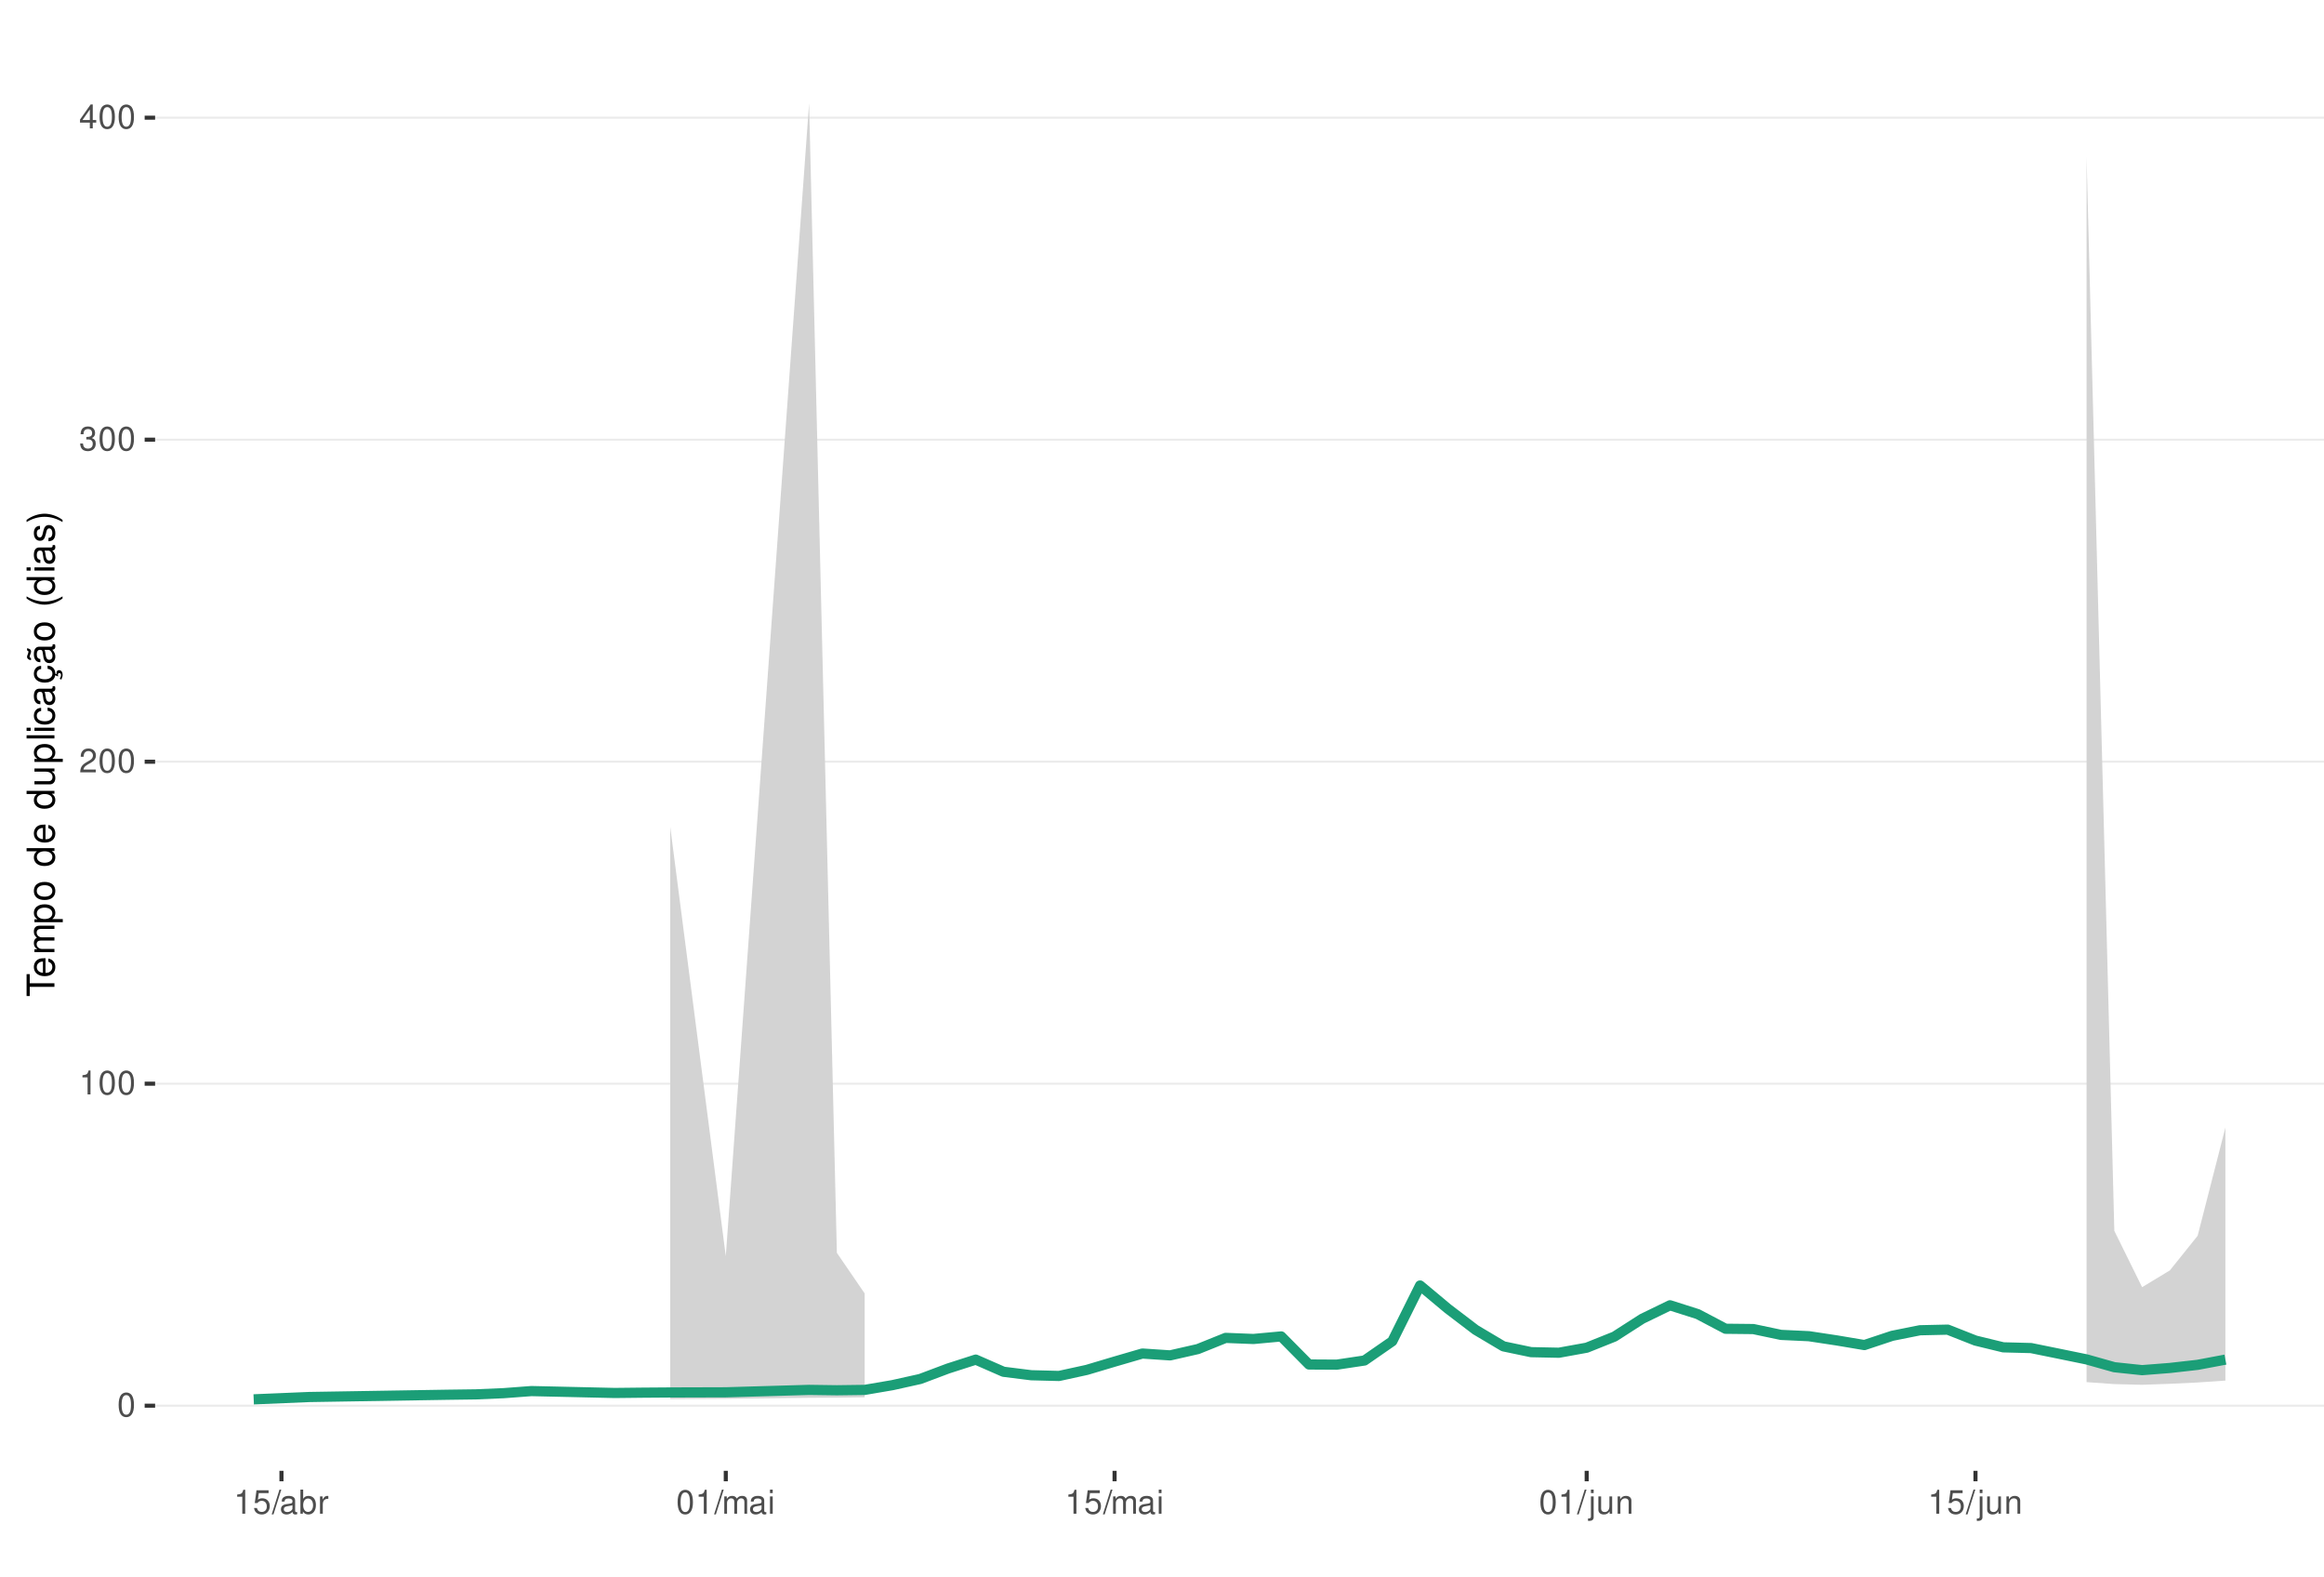
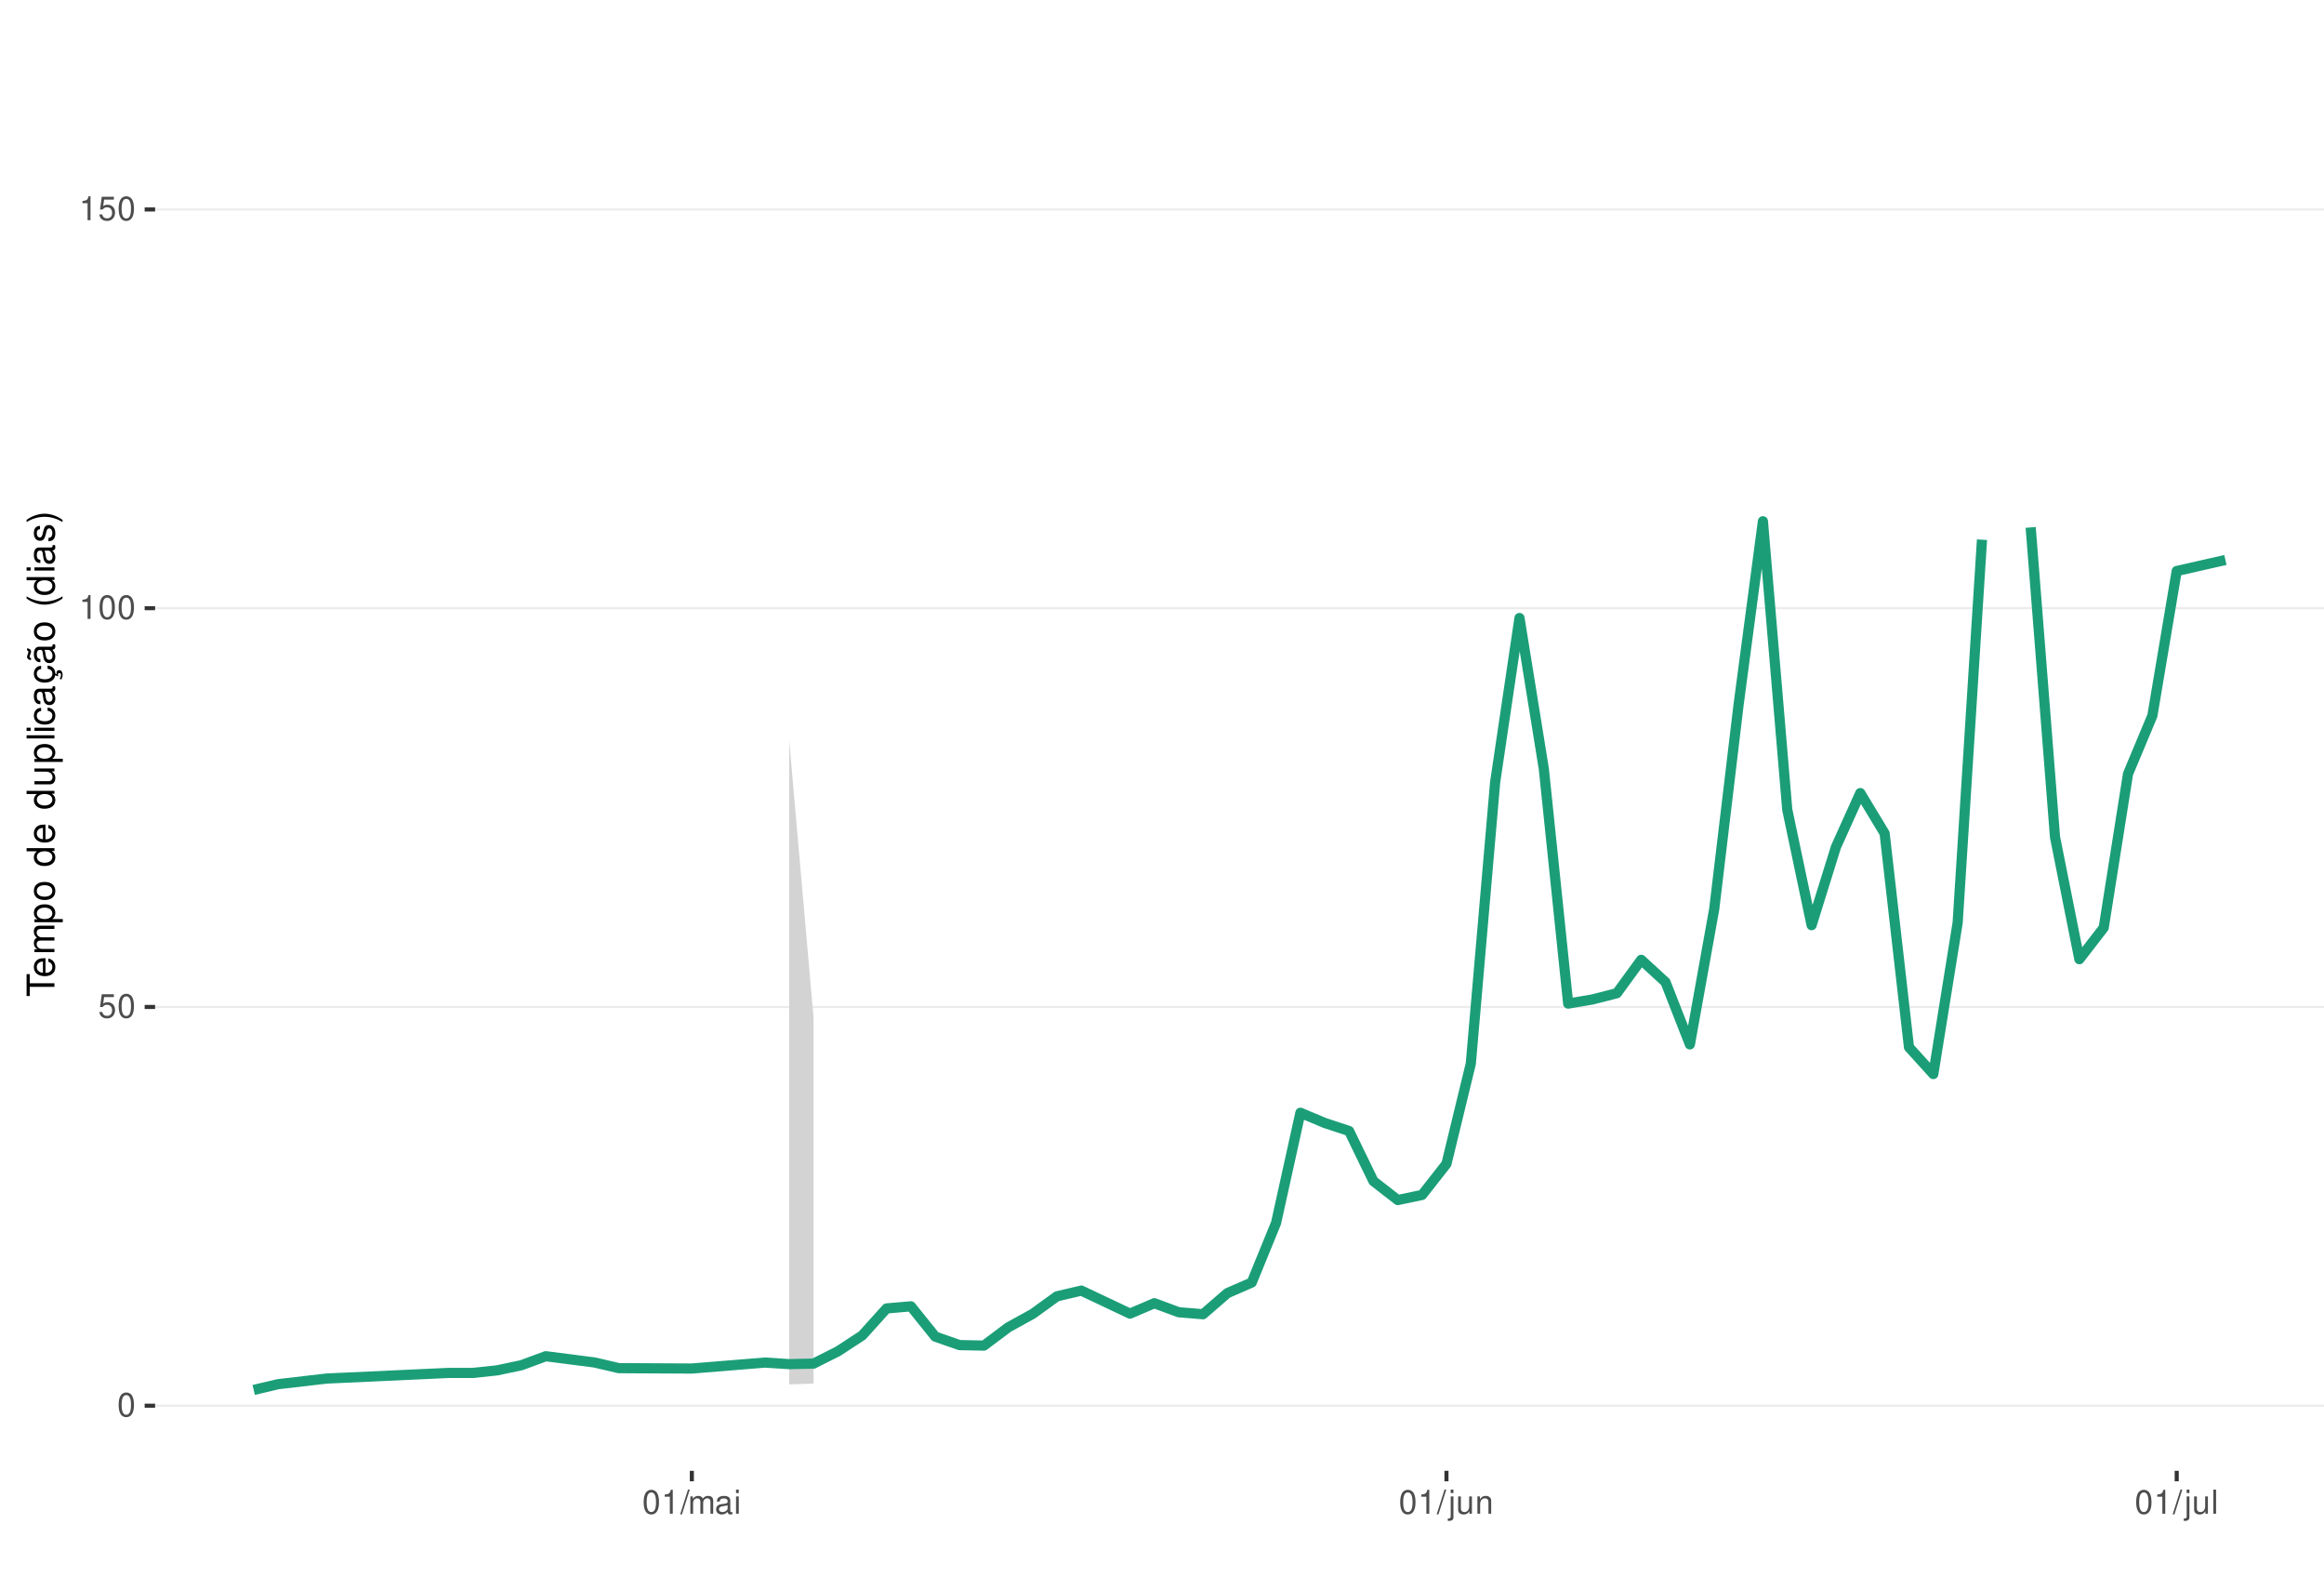
<svg xmlns="http://www.w3.org/2000/svg" xmlns:xlink="http://www.w3.org/1999/xlink" width="609pt" height="413pt" viewBox="0 0 609 413" version="1.1">
  <defs>
    <g>
      <symbol overflow="visible" id="glyph0-0">
        <path style="stroke:none;" d="" />
      </symbol>
      <symbol overflow="visible" id="glyph0-1">
        <path style="stroke:none;" d="M 2.375 -6.266 C 1.812 -6.266 1.297 -6 0.969 -5.578 C 0.578 -5.016 0.375 -4.188 0.375 -3.031 C 0.375 -0.922 1.062 0.203 2.375 0.203 C 3.672 0.203 4.391 -0.922 4.391 -2.984 C 4.391 -4.188 4.203 -5 3.797 -5.578 C 3.469 -6 2.953 -6.266 2.375 -6.266 Z M 2.375 -5.578 C 3.203 -5.578 3.609 -4.75 3.609 -3.047 C 3.609 -1.266 3.219 -0.438 2.359 -0.438 C 1.562 -0.438 1.156 -1.297 1.156 -3.016 C 1.156 -4.75 1.562 -5.578 2.375 -5.578 Z M 2.375 -5.578 " />
      </symbol>
      <symbol overflow="visible" id="glyph0-2">
+         <path style="stroke:none;" d="M 4.125 -6.141 L 0.953 -6.141 L 0.5 -2.797 L 1.188 -2.797 C 1.547 -3.219 1.844 -3.375 2.328 -3.375 C 3.156 -3.375 3.656 -2.797 3.656 -1.891 C 3.656 -1.016 3.156 -0.469 2.312 -0.469 C 1.656 -0.469 1.25 -0.812 1.062 -1.5 L 0.297 -1.5 C 0.406 -1 0.5 -0.766 0.672 -0.531 C 1.016 -0.062 1.641 0.203 2.344 0.203 C 3.578 0.203 4.438 -0.703 4.438 -2 C 4.438 -3.219 3.641 -4.047 2.453 -4.047 C 2.031 -4.047 1.672 -3.938 1.328 -3.672 L 1.562 -5.391 L 4.125 -5.391 Z M 4.125 -6.141 " />
+       </symbol>
+       <symbol overflow="visible" id="glyph0-3">
        <path style="stroke:none;" d="M 2.234 -4.453 L 2.234 0 L 3 0 L 3 -6.266 L 2.5 -6.266 C 2.234 -5.297 2.062 -5.172 0.891 -5.016 L 0.891 -4.453 Z M 2.234 -4.453 " />
      </symbol>
-       <symbol overflow="visible" id="glyph0-3">
-         <path style="stroke:none;" d="M 4.375 -0.75 L 1.156 -0.75 C 1.234 -1.266 1.5 -1.594 2.266 -2.062 L 3.125 -2.547 C 3.984 -3.016 4.422 -3.656 4.422 -4.438 C 4.422 -4.953 4.219 -5.438 3.859 -5.781 C 3.484 -6.109 3.031 -6.266 2.453 -6.266 C 1.672 -6.266 1.094 -5.984 0.766 -5.438 C 0.547 -5.109 0.453 -4.719 0.438 -4.094 L 1.188 -4.094 C 1.219 -4.516 1.266 -4.766 1.375 -4.984 C 1.578 -5.359 1.969 -5.594 2.438 -5.594 C 3.125 -5.594 3.641 -5.094 3.641 -4.422 C 3.641 -3.906 3.359 -3.484 2.812 -3.172 L 2.016 -2.703 C 0.734 -1.969 0.359 -1.375 0.297 -0.016 L 4.375 -0.016 Z M 4.375 -0.75 " />
-       </symbol>
      <symbol overflow="visible" id="glyph0-4">
-         <path style="stroke:none;" d="M 1.906 -2.875 L 2.328 -2.875 C 3.156 -2.875 3.594 -2.5 3.594 -1.734 C 3.594 -0.953 3.125 -0.469 2.344 -0.469 C 1.5 -0.469 1.094 -0.906 1.031 -1.812 L 0.281 -1.812 C 0.312 -1.312 0.391 -0.984 0.547 -0.703 C 0.859 -0.109 1.469 0.203 2.297 0.203 C 3.562 0.203 4.375 -0.562 4.375 -1.75 C 4.375 -2.547 4.078 -2.984 3.344 -3.234 C 3.906 -3.469 4.203 -3.906 4.203 -4.531 C 4.203 -5.609 3.5 -6.266 2.328 -6.266 C 1.094 -6.266 0.438 -5.562 0.406 -4.234 L 1.172 -4.234 C 1.172 -4.625 1.219 -4.844 1.312 -5.031 C 1.484 -5.391 1.859 -5.594 2.344 -5.594 C 3.016 -5.594 3.422 -5.188 3.422 -4.516 C 3.422 -4.062 3.266 -3.797 2.922 -3.656 C 2.719 -3.562 2.438 -3.531 1.906 -3.516 Z M 1.906 -2.875 " />
+         <path style="stroke:none;" d="M 1.984 -6.312 L -0.062 0.172 L 0.406 0.172 L 2.453 -6.312 Z M 1.984 -6.312 " />
      </symbol>
      <symbol overflow="visible" id="glyph0-5">
-         <path style="stroke:none;" d="M 2.828 -1.516 L 2.828 0 L 3.594 0 L 3.594 -1.516 L 4.5 -1.516 L 4.5 -2.203 L 3.594 -2.203 L 3.594 -6.266 L 3.031 -6.266 L 0.25 -2.312 L 0.25 -1.516 Z M 2.828 -2.203 L 0.906 -2.203 L 2.828 -4.953 Z M 2.828 -2.203 " />
+         <path style="stroke:none;" d="M 0.609 -4.531 L 0.609 0 L 1.328 0 L 1.328 -2.844 C 1.328 -3.5 1.812 -4.031 2.391 -4.031 C 2.938 -4.031 3.234 -3.703 3.234 -3.125 L 3.234 0 L 3.969 0 L 3.969 -2.844 C 3.969 -3.5 4.438 -4.031 5.031 -4.031 C 5.562 -4.031 5.875 -3.703 5.875 -3.125 L 5.875 0 L 6.594 0 L 6.594 -3.406 C 6.594 -4.219 6.125 -4.672 5.281 -4.672 C 4.672 -4.672 4.312 -4.484 3.891 -3.969 C 3.625 -4.453 3.25 -4.672 2.672 -4.672 C 2.062 -4.672 1.656 -4.438 1.266 -3.891 L 1.266 -4.531 Z M 0.609 -4.531 " />
      </symbol>
      <symbol overflow="visible" id="glyph0-6">
-         <path style="stroke:none;" d="M 4.125 -6.141 L 0.953 -6.141 L 0.5 -2.797 L 1.188 -2.797 C 1.547 -3.219 1.844 -3.375 2.328 -3.375 C 3.156 -3.375 3.656 -2.797 3.656 -1.891 C 3.656 -1.016 3.156 -0.469 2.312 -0.469 C 1.656 -0.469 1.25 -0.812 1.062 -1.5 L 0.297 -1.5 C 0.406 -1 0.5 -0.766 0.672 -0.531 C 1.016 -0.062 1.641 0.203 2.344 0.203 C 3.578 0.203 4.438 -0.703 4.438 -2 C 4.438 -3.219 3.641 -4.047 2.453 -4.047 C 2.031 -4.047 1.672 -3.938 1.328 -3.672 L 1.562 -5.391 L 4.125 -5.391 Z M 4.125 -6.141 " />
+         <path style="stroke:none;" d="M 4.625 -0.422 C 4.547 -0.406 4.516 -0.406 4.469 -0.406 C 4.219 -0.406 4.078 -0.531 4.078 -0.766 L 4.078 -3.422 C 4.078 -4.234 3.5 -4.672 2.375 -4.672 C 1.719 -4.672 1.188 -4.469 0.875 -4.141 C 0.672 -3.906 0.578 -3.641 0.562 -3.188 L 1.297 -3.188 C 1.344 -3.75 1.672 -4 2.359 -4 C 3.016 -4 3.375 -3.75 3.375 -3.328 L 3.375 -3.141 C 3.359 -2.828 3.203 -2.703 2.609 -2.625 C 1.594 -2.5 1.438 -2.469 1.156 -2.359 C 0.625 -2.125 0.359 -1.734 0.359 -1.141 C 0.359 -0.312 0.938 0.203 1.859 0.203 C 2.422 0.203 2.875 0 3.391 -0.469 C 3.438 0 3.672 0.203 4.141 0.203 C 4.297 0.203 4.391 0.188 4.625 0.125 Z M 3.375 -1.422 C 3.375 -1.188 3.297 -1.031 3.078 -0.844 C 2.781 -0.578 2.438 -0.438 2.016 -0.438 C 1.453 -0.438 1.109 -0.703 1.109 -1.156 C 1.109 -1.641 1.422 -1.875 2.203 -1.984 C 2.984 -2.094 3.125 -2.125 3.375 -2.234 Z M 3.375 -1.422 " />
      </symbol>
      <symbol overflow="visible" id="glyph0-7">
-         <path style="stroke:none;" d="M 1.984 -6.312 L -0.062 0.172 L 0.406 0.172 L 2.453 -6.312 Z M 1.984 -6.312 " />
+         <path style="stroke:none;" d="M 1.297 -4.531 L 0.578 -4.531 L 0.578 0 L 1.297 0 Z M 1.297 -6.312 L 0.578 -6.312 L 0.578 -5.406 L 1.297 -5.406 Z M 1.297 -6.312 " />
      </symbol>
      <symbol overflow="visible" id="glyph0-8">
-         <path style="stroke:none;" d="M 4.625 -0.422 C 4.547 -0.406 4.516 -0.406 4.469 -0.406 C 4.219 -0.406 4.078 -0.531 4.078 -0.766 L 4.078 -3.422 C 4.078 -4.234 3.5 -4.672 2.375 -4.672 C 1.719 -4.672 1.188 -4.469 0.875 -4.141 C 0.672 -3.906 0.578 -3.641 0.562 -3.188 L 1.297 -3.188 C 1.344 -3.75 1.672 -4 2.359 -4 C 3.016 -4 3.375 -3.75 3.375 -3.328 L 3.375 -3.141 C 3.359 -2.828 3.203 -2.703 2.609 -2.625 C 1.594 -2.5 1.438 -2.469 1.156 -2.359 C 0.625 -2.125 0.359 -1.734 0.359 -1.141 C 0.359 -0.312 0.938 0.203 1.859 0.203 C 2.422 0.203 2.875 0 3.391 -0.469 C 3.438 0 3.672 0.203 4.141 0.203 C 4.297 0.203 4.391 0.188 4.625 0.125 Z M 3.375 -1.422 C 3.375 -1.188 3.297 -1.031 3.078 -0.844 C 2.781 -0.578 2.438 -0.438 2.016 -0.438 C 1.453 -0.438 1.109 -0.703 1.109 -1.156 C 1.109 -1.641 1.422 -1.875 2.203 -1.984 C 2.984 -2.094 3.125 -2.125 3.375 -2.234 Z M 3.375 -1.422 " />
+         <path style="stroke:none;" d="M 0.609 -4.531 L 0.609 0.656 C 0.609 1.109 0.469 1.25 0.016 1.25 C -0.031 1.25 -0.062 1.25 -0.156 1.25 L -0.156 1.859 C -0.062 1.875 -0.031 1.891 0.094 1.891 C 0.906 1.891 1.328 1.562 1.328 0.938 L 1.328 -4.531 Z M 1.328 -6.312 L 0.609 -6.312 L 0.609 -5.406 L 1.328 -5.406 Z M 1.328 -6.312 " />
      </symbol>
      <symbol overflow="visible" id="glyph0-9">
-         <path style="stroke:none;" d="M 0.469 -6.312 L 0.469 0 L 1.109 0 L 1.109 -0.578 C 1.469 -0.047 1.922 0.203 2.547 0.203 C 3.75 0.203 4.531 -0.781 4.531 -2.281 C 4.531 -3.75 3.797 -4.672 2.594 -4.672 C 1.969 -4.672 1.531 -4.438 1.188 -3.922 L 1.188 -6.312 Z M 2.453 -3.984 C 3.25 -3.984 3.781 -3.297 3.781 -2.203 C 3.781 -1.172 3.234 -0.469 2.453 -0.469 C 1.672 -0.469 1.188 -1.172 1.188 -2.234 C 1.188 -3.297 1.672 -3.984 2.453 -3.984 Z M 2.453 -3.984 " />
+         <path style="stroke:none;" d="M 4.172 0 L 4.172 -4.531 L 3.453 -4.531 L 3.453 -1.969 C 3.453 -1.031 2.969 -0.438 2.219 -0.438 C 1.641 -0.438 1.281 -0.781 1.281 -1.328 L 1.281 -4.531 L 0.562 -4.531 L 0.562 -1.031 C 0.562 -0.281 1.125 0.203 2.016 0.203 C 2.672 0.203 3.094 -0.031 3.516 -0.625 L 3.516 0 Z M 4.172 0 " />
      </symbol>
      <symbol overflow="visible" id="glyph0-10">
-         <path style="stroke:none;" d="M 0.594 -4.531 L 0.594 0 L 1.328 0 L 1.328 -2.359 C 1.328 -3.438 1.781 -3.938 2.781 -3.906 L 2.781 -4.641 C 2.656 -4.656 2.594 -4.672 2.5 -4.672 C 2.031 -4.672 1.672 -4.391 1.266 -3.719 L 1.266 -4.531 Z M 0.594 -4.531 " />
+         <path style="stroke:none;" d="M 0.609 -4.531 L 0.609 0 L 1.328 0 L 1.328 -2.5 C 1.328 -3.422 1.812 -4.031 2.562 -4.031 C 3.141 -4.031 3.5 -3.688 3.5 -3.141 L 3.5 0 L 4.219 0 L 4.219 -3.422 C 4.219 -4.188 3.656 -4.672 2.781 -4.672 C 2.109 -4.672 1.672 -4.406 1.266 -3.781 L 1.266 -4.531 Z M 0.609 -4.531 " />
      </symbol>
      <symbol overflow="visible" id="glyph0-11">
-         <path style="stroke:none;" d="M 0.609 -4.531 L 0.609 0 L 1.328 0 L 1.328 -2.844 C 1.328 -3.5 1.812 -4.031 2.391 -4.031 C 2.938 -4.031 3.234 -3.703 3.234 -3.125 L 3.234 0 L 3.969 0 L 3.969 -2.844 C 3.969 -3.5 4.438 -4.031 5.031 -4.031 C 5.562 -4.031 5.875 -3.703 5.875 -3.125 L 5.875 0 L 6.594 0 L 6.594 -3.406 C 6.594 -4.219 6.125 -4.672 5.281 -4.672 C 4.672 -4.672 4.312 -4.484 3.891 -3.969 C 3.625 -4.453 3.25 -4.672 2.672 -4.672 C 2.062 -4.672 1.656 -4.438 1.266 -3.891 L 1.266 -4.531 Z M 0.609 -4.531 " />
-       </symbol>
-       <symbol overflow="visible" id="glyph0-12">
-         <path style="stroke:none;" d="M 1.297 -4.531 L 0.578 -4.531 L 0.578 0 L 1.297 0 Z M 1.297 -6.312 L 0.578 -6.312 L 0.578 -5.406 L 1.297 -5.406 Z M 1.297 -6.312 " />
-       </symbol>
-       <symbol overflow="visible" id="glyph0-13">
-         <path style="stroke:none;" d="M 0.609 -4.531 L 0.609 0.656 C 0.609 1.109 0.469 1.25 0.016 1.25 C -0.031 1.25 -0.062 1.25 -0.156 1.25 L -0.156 1.859 C -0.062 1.875 -0.031 1.891 0.094 1.891 C 0.906 1.891 1.328 1.562 1.328 0.938 L 1.328 -4.531 Z M 1.328 -6.312 L 0.609 -6.312 L 0.609 -5.406 L 1.328 -5.406 Z M 1.328 -6.312 " />
-       </symbol>
-       <symbol overflow="visible" id="glyph0-14">
-         <path style="stroke:none;" d="M 4.172 0 L 4.172 -4.531 L 3.453 -4.531 L 3.453 -1.969 C 3.453 -1.031 2.969 -0.438 2.219 -0.438 C 1.641 -0.438 1.281 -0.781 1.281 -1.328 L 1.281 -4.531 L 0.562 -4.531 L 0.562 -1.031 C 0.562 -0.281 1.125 0.203 2.016 0.203 C 2.672 0.203 3.094 -0.031 3.516 -0.625 L 3.516 0 Z M 4.172 0 " />
-       </symbol>
-       <symbol overflow="visible" id="glyph0-15">
-         <path style="stroke:none;" d="M 0.609 -4.531 L 0.609 0 L 1.328 0 L 1.328 -2.5 C 1.328 -3.422 1.812 -4.031 2.562 -4.031 C 3.141 -4.031 3.5 -3.688 3.5 -3.141 L 3.5 0 L 4.219 0 L 4.219 -3.422 C 4.219 -4.188 3.656 -4.672 2.781 -4.672 C 2.109 -4.672 1.672 -4.406 1.266 -3.781 L 1.266 -4.531 Z M 0.609 -4.531 " />
+         <path style="stroke:none;" d="M 1.312 -6.312 L 0.594 -6.312 L 0.594 0 L 1.312 0 Z M 1.312 -6.312 " />
      </symbol>
      <symbol overflow="visible" id="glyph1-0">
        <path style="stroke:none;" d="" />
      </symbol>
      <symbol overflow="visible" id="glyph1-1">
        <path style="stroke:none;" d="M -6.469 -3.547 L -6.469 -5.938 L -7.297 -5.938 L -7.297 -0.203 L -6.469 -0.203 L -6.469 -2.609 L 0 -2.609 L 0 -3.547 Z M -6.469 -3.547 " />
      </symbol>
      <symbol overflow="visible" id="glyph1-2">
        <path style="stroke:none;" d="M -2.344 -5.125 C -3.141 -5.125 -3.625 -5.062 -4.016 -4.922 C -4.875 -4.578 -5.391 -3.781 -5.391 -2.797 C -5.391 -1.344 -4.281 -0.406 -2.547 -0.406 C -0.812 -0.406 0.234 -1.297 0.234 -2.781 C 0.234 -3.984 -0.453 -4.812 -1.594 -5.016 L -1.594 -4.188 C -0.906 -3.953 -0.547 -3.484 -0.547 -2.812 C -0.547 -2.281 -0.781 -1.828 -1.219 -1.547 C -1.516 -1.344 -1.812 -1.281 -2.344 -1.266 Z M -3.016 -1.297 C -3.984 -1.359 -4.625 -1.953 -4.625 -2.797 C -4.625 -3.641 -3.953 -4.234 -3.016 -4.234 Z M -3.016 -1.297 " />
      </symbol>
      <symbol overflow="visible" id="glyph1-3">
        <path style="stroke:none;" d="M -5.234 -0.703 L 0 -0.703 L 0 -1.547 L -3.297 -1.547 C -4.047 -1.547 -4.656 -2.094 -4.656 -2.766 C -4.656 -3.391 -4.281 -3.734 -3.609 -3.734 L 0 -3.734 L 0 -4.578 L -3.297 -4.578 C -4.047 -4.578 -4.656 -5.125 -4.656 -5.812 C -4.656 -6.422 -4.266 -6.781 -3.609 -6.781 L 0 -6.781 L 0 -7.625 L -3.938 -7.625 C -4.875 -7.625 -5.391 -7.078 -5.391 -6.094 C -5.391 -5.406 -5.188 -4.984 -4.594 -4.484 C -5.156 -4.188 -5.391 -3.766 -5.391 -3.078 C -5.391 -2.375 -5.125 -1.906 -4.5 -1.469 L -5.234 -1.469 Z M -5.234 -0.703 " />
      </symbol>
      <symbol overflow="visible" id="glyph1-4">
        <path style="stroke:none;" d="M 2.188 -0.547 L 2.188 -1.375 L -0.547 -1.375 C -0.016 -1.812 0.234 -2.312 0.234 -2.984 C 0.234 -4.344 -0.859 -5.234 -2.531 -5.234 C -4.297 -5.234 -5.391 -4.375 -5.391 -2.984 C -5.391 -2.266 -5.062 -1.703 -4.453 -1.312 L -5.234 -1.312 L -5.234 -0.547 Z M -4.609 -2.844 C -4.609 -3.766 -3.797 -4.359 -2.547 -4.359 C -1.359 -4.359 -0.547 -3.75 -0.547 -2.844 C -0.547 -1.953 -1.344 -1.375 -2.578 -1.375 C -3.812 -1.375 -4.609 -1.953 -4.609 -2.844 Z M -4.609 -2.844 " />
      </symbol>
      <symbol overflow="visible" id="glyph1-5">
        <path style="stroke:none;" d="M -5.391 -2.719 C -5.391 -1.234 -4.344 -0.359 -2.578 -0.359 C -0.812 -0.359 0.234 -1.234 0.234 -2.734 C 0.234 -4.203 -0.812 -5.094 -2.547 -5.094 C -4.359 -5.094 -5.391 -4.234 -5.391 -2.719 Z M -4.625 -2.734 C -4.625 -3.672 -3.844 -4.234 -2.547 -4.234 C -1.312 -4.234 -0.547 -3.656 -0.547 -2.734 C -0.547 -1.797 -1.312 -1.234 -2.578 -1.234 C -3.844 -1.234 -4.625 -1.797 -4.625 -2.734 Z M -4.625 -2.734 " />
      </symbol>
      <symbol overflow="visible" id="glyph1-6">
        <path style="stroke:none;" d="" />
      </symbol>
      <symbol overflow="visible" id="glyph1-7">
        <path style="stroke:none;" d="M -7.297 -4.953 L -7.297 -4.125 L -4.578 -4.125 C -5.109 -3.766 -5.391 -3.203 -5.391 -2.516 C -5.391 -1.156 -4.297 -0.266 -2.625 -0.266 C -0.859 -0.266 0.234 -1.125 0.234 -2.547 C 0.234 -3.266 -0.047 -3.766 -0.688 -4.203 L 0 -4.203 L 0 -4.953 Z M -4.609 -2.656 C -4.609 -3.547 -3.812 -4.125 -2.562 -4.125 C -1.344 -4.125 -0.547 -3.547 -0.547 -2.656 C -0.547 -1.734 -1.359 -1.125 -2.578 -1.125 C -3.797 -1.125 -4.609 -1.734 -4.609 -2.656 Z M -4.609 -2.656 " />
      </symbol>
      <symbol overflow="visible" id="glyph1-8">
        <path style="stroke:none;" d="M 0 -4.812 L -5.234 -4.812 L -5.234 -3.984 L -2.266 -3.984 C -1.203 -3.984 -0.5 -3.438 -0.5 -2.562 C -0.5 -1.906 -0.906 -1.484 -1.531 -1.484 L -5.234 -1.484 L -5.234 -0.656 L -1.203 -0.656 C -0.328 -0.656 0.234 -1.297 0.234 -2.312 C 0.234 -3.094 -0.047 -3.578 -0.734 -4.062 L 0 -4.062 Z M 0 -4.812 " />
      </symbol>
      <symbol overflow="visible" id="glyph1-9">
        <path style="stroke:none;" d="M -7.297 -1.516 L -7.297 -0.688 L 0 -0.688 L 0 -1.516 Z M -7.297 -1.516 " />
      </symbol>
      <symbol overflow="visible" id="glyph1-10">
        <path style="stroke:none;" d="M -5.234 -1.5 L -5.234 -0.672 L 0 -0.672 L 0 -1.5 Z M -7.297 -1.5 L -7.297 -0.656 L -6.234 -0.656 L -6.234 -1.5 Z M -7.297 -1.5 " />
      </symbol>
      <symbol overflow="visible" id="glyph1-11">
        <path style="stroke:none;" d="M -3.484 -4.703 C -3.984 -4.672 -4.312 -4.562 -4.609 -4.359 C -5.094 -4 -5.391 -3.375 -5.391 -2.641 C -5.391 -1.219 -4.266 -0.312 -2.531 -0.312 C -0.844 -0.312 0.234 -1.203 0.234 -2.625 C 0.234 -3.875 -0.516 -4.672 -1.797 -4.766 L -1.797 -3.938 C -0.953 -3.797 -0.547 -3.359 -0.547 -2.656 C -0.547 -1.734 -1.297 -1.188 -2.531 -1.188 C -3.844 -1.188 -4.625 -1.719 -4.625 -2.625 C -4.625 -3.328 -4.203 -3.766 -3.484 -3.875 Z M -3.484 -4.703 " />
      </symbol>
      <symbol overflow="visible" id="glyph1-12">
        <path style="stroke:none;" d="M -0.484 -5.344 C -0.469 -5.266 -0.469 -5.219 -0.469 -5.172 C -0.469 -4.875 -0.625 -4.719 -0.875 -4.719 L -3.953 -4.719 C -4.891 -4.719 -5.391 -4.047 -5.391 -2.75 C -5.391 -1.984 -5.172 -1.375 -4.781 -1.016 C -4.516 -0.766 -4.203 -0.672 -3.688 -0.656 L -3.688 -1.484 C -4.328 -1.562 -4.625 -1.938 -4.625 -2.719 C -4.625 -3.484 -4.344 -3.891 -3.844 -3.891 L -3.625 -3.891 C -3.266 -3.875 -3.125 -3.703 -3.047 -3.016 C -2.891 -1.844 -2.844 -1.656 -2.719 -1.344 C -2.453 -0.734 -2 -0.422 -1.312 -0.422 C -0.375 -0.422 0.234 -1.078 0.234 -2.141 C 0.234 -2.797 0 -3.328 -0.547 -3.922 C 0 -3.984 0.234 -4.234 0.234 -4.781 C 0.234 -4.953 0.203 -5.062 0.141 -5.344 Z M -1.656 -3.891 C -1.375 -3.891 -1.203 -3.812 -0.969 -3.562 C -0.656 -3.219 -0.5 -2.812 -0.5 -2.312 C -0.5 -1.672 -0.812 -1.297 -1.344 -1.297 C -1.891 -1.297 -2.172 -1.656 -2.297 -2.547 C -2.422 -3.438 -2.453 -3.609 -2.594 -3.891 Z M -1.656 -3.891 " />
      </symbol>
      <symbol overflow="visible" id="glyph1-13">
        <path style="stroke:none;" d="M 0.234 -2.641 C 0.234 -3.875 -0.547 -4.703 -1.797 -4.766 L -1.797 -3.938 C -0.953 -3.797 -0.531 -3.359 -0.531 -2.656 C -0.531 -1.734 -1.281 -1.188 -2.516 -1.188 C -3.844 -1.188 -4.625 -1.719 -4.625 -2.625 C -4.625 -3.328 -4.203 -3.766 -3.484 -3.875 L -3.484 -4.703 C -3.984 -4.672 -4.312 -4.562 -4.609 -4.359 C -5.094 -4 -5.391 -3.375 -5.391 -2.641 C -5.391 -1.219 -4.266 -0.312 -2.531 -0.312 C -1.469 -0.312 -0.625 -0.672 -0.156 -1.312 C 0.047 -1.594 0.125 -1.812 0.203 -2.25 L 0.922 -1.938 L 0.984 -2.062 C 0.938 -2.188 0.906 -2.25 0.906 -2.375 C 0.906 -2.656 1.047 -2.828 1.281 -2.828 C 1.547 -2.828 1.734 -2.594 1.734 -2.297 C 1.734 -2.031 1.672 -1.844 1.438 -1.406 L 1.406 -1.312 L 1.812 -1.094 C 2.078 -1.75 2.141 -1.953 2.141 -2.344 C 2.141 -3.109 1.781 -3.578 1.203 -3.578 C 0.781 -3.578 0.547 -3.297 0.547 -2.797 C 0.547 -2.703 0.547 -2.641 0.562 -2.516 Z M 0.234 -2.641 " />
      </symbol>
      <symbol overflow="visible" id="glyph1-14">
        <path style="stroke:none;" d="M -0.484 -5.344 C -0.469 -5.266 -0.469 -5.219 -0.469 -5.172 C -0.469 -4.875 -0.625 -4.719 -0.875 -4.719 L -3.953 -4.719 C -4.891 -4.719 -5.391 -4.047 -5.391 -2.75 C -5.391 -1.984 -5.172 -1.375 -4.781 -1.016 C -4.516 -0.766 -4.203 -0.672 -3.688 -0.656 L -3.688 -1.484 C -4.328 -1.562 -4.625 -1.938 -4.625 -2.719 C -4.625 -3.484 -4.344 -3.891 -3.844 -3.891 L -3.625 -3.891 C -3.266 -3.875 -3.125 -3.703 -3.047 -3.016 C -2.891 -1.844 -2.844 -1.656 -2.719 -1.344 C -2.453 -0.734 -2 -0.422 -1.312 -0.422 C -0.375 -0.422 0.234 -1.078 0.234 -2.141 C 0.234 -2.797 0 -3.328 -0.547 -3.922 C 0 -3.984 0.234 -4.234 0.234 -4.781 C 0.234 -4.953 0.203 -5.062 0.141 -5.344 Z M -1.656 -3.891 C -1.375 -3.891 -1.203 -3.812 -0.969 -3.562 C -0.656 -3.219 -0.5 -2.812 -0.5 -2.312 C -0.5 -1.672 -0.812 -1.297 -1.344 -1.297 C -1.891 -1.297 -2.172 -1.656 -2.297 -2.547 C -2.422 -3.438 -2.453 -3.609 -2.594 -3.891 Z M -7.172 -3.75 C -6.922 -3.672 -6.812 -3.547 -6.812 -3.375 C -6.812 -3.25 -6.875 -2.984 -6.984 -2.734 C -7.156 -2.312 -7.172 -2.25 -7.172 -2.047 C -7.172 -1.594 -6.797 -1.297 -6.141 -1.188 L -6.141 -1.766 C -6.375 -1.812 -6.5 -1.938 -6.5 -2.094 C -6.5 -2.203 -6.469 -2.344 -6.375 -2.578 C -6.156 -3.156 -6.125 -3.234 -6.125 -3.438 C -6.125 -3.922 -6.484 -4.219 -7.172 -4.312 Z M -7.172 -3.75 " />
      </symbol>
      <symbol overflow="visible" id="glyph1-15">
        <path style="stroke:none;" d="M -7.297 -2.359 C -5.984 -1.359 -4.156 -0.734 -2.594 -0.734 C -1.016 -0.734 0.812 -1.359 2.125 -2.359 L 2.125 -2.906 C 0.688 -2.031 -0.984 -1.547 -2.594 -1.547 C -4.188 -1.547 -5.875 -2.031 -7.297 -2.906 Z M -7.297 -2.359 " />
      </symbol>
      <symbol overflow="visible" id="glyph1-16">
        <path style="stroke:none;" d="M -3.781 -4.375 C -4.812 -4.375 -5.391 -3.688 -5.391 -2.484 C -5.391 -1.266 -4.766 -0.469 -3.797 -0.469 C -2.969 -0.469 -2.578 -0.891 -2.281 -2.125 L -2.094 -2.906 C -1.953 -3.484 -1.734 -3.719 -1.375 -3.719 C -0.875 -3.719 -0.547 -3.234 -0.547 -2.5 C -0.547 -2.047 -0.672 -1.672 -0.891 -1.453 C -1.047 -1.328 -1.188 -1.266 -1.562 -1.219 L -1.562 -0.344 C -0.344 -0.375 0.234 -1.062 0.234 -2.438 C 0.234 -3.75 -0.422 -4.594 -1.438 -4.594 C -2.203 -4.594 -2.641 -4.156 -2.891 -3.109 L -3.078 -2.312 C -3.234 -1.625 -3.453 -1.344 -3.828 -1.344 C -4.312 -1.344 -4.625 -1.766 -4.625 -2.453 C -4.625 -3.125 -4.328 -3.484 -3.781 -3.5 Z M -3.781 -4.375 " />
      </symbol>
      <symbol overflow="visible" id="glyph1-17">
        <path style="stroke:none;" d="M 2.125 -0.938 C 0.812 -1.938 -1.016 -2.562 -2.578 -2.562 C -4.156 -2.562 -5.984 -1.938 -7.297 -0.938 L -7.297 -0.375 C -5.859 -1.266 -4.188 -1.75 -2.578 -1.75 C -0.984 -1.75 0.703 -1.266 2.125 -0.375 Z M 2.125 -0.938 " />
      </symbol>
    </g>
    <clipPath id="clip1">
      <path d="M 40.645 9.961 L 609 9.961 L 609 385.328 L 40.645 385.328 Z M 40.645 9.961 " />
    </clipPath>
    <clipPath id="clip2">
      <path d="M 40.645 368 L 609 368 L 609 369 L 40.645 369 Z M 40.645 368 " />
    </clipPath>
    <clipPath id="clip3">
-       <path d="M 40.645 283 L 609 283 L 609 285 L 40.645 285 Z M 40.645 283 " />
+       <path d="M 40.645 263 L 609 263 L 609 265 L 40.645 265 Z M 40.645 263 " />
    </clipPath>
    <clipPath id="clip4">
-       <path d="M 40.645 199 L 609 199 L 609 200 L 40.645 200 Z M 40.645 199 " />
+       <path d="M 40.645 159 L 609 159 L 609 160 L 40.645 160 Z M 40.645 159 " />
    </clipPath>
    <clipPath id="clip5">
-       <path d="M 40.645 114 L 609 114 L 609 116 L 40.645 116 Z M 40.645 114 " />
-     </clipPath>
-     <clipPath id="clip6">
-       <path d="M 40.645 30 L 609 30 L 609 32 L 40.645 32 Z M 40.645 30 " />
+       <path d="M 40.645 54 L 609 54 L 609 56 L 40.645 56 Z M 40.645 54 " />
    </clipPath>
  </defs>
  <g id="surface344">
    <rect x="0" y="0" width="609" height="413" style="fill:rgb(100%,100%,100%);fill-opacity:1;stroke:none;" />
    <rect x="0" y="0" width="609" height="413" style="fill:rgb(100%,100%,100%);fill-opacity:1;stroke:none;" />
    <path style="fill:none;stroke-width:1.067;stroke-linecap:round;stroke-linejoin:round;stroke:rgb(100%,100%,100%);stroke-opacity:1;stroke-miterlimit:10;" d="M 0 413 L 609 413 L 609 0 L 0 0 Z M 0 413 " />
    <g clip-path="url(#clip1)" clip-rule="nonzero">
      <path style=" stroke:none;fill-rule:nonzero;fill:rgb(100%,100%,100%);fill-opacity:1;" d="M 40.645 385.328 L 609 385.328 L 609 9.961 L 40.645 9.961 Z M 40.645 385.328 " />
    </g>
    <g clip-path="url(#clip2)" clip-rule="nonzero">
      <path style="fill:none;stroke-width:0.533;stroke-linecap:butt;stroke-linejoin:round;stroke:rgb(92.157%,92.157%,92.157%);stroke-opacity:1;stroke-miterlimit:10;" d="M 40.645 368.266 L 609 368.266 " />
    </g>
    <g clip-path="url(#clip3)" clip-rule="nonzero">
-       <path style="fill:none;stroke-width:0.533;stroke-linecap:butt;stroke-linejoin:round;stroke:rgb(92.157%,92.157%,92.157%);stroke-opacity:1;stroke-miterlimit:10;" d="M 40.645 283.906 L 609 283.906 " />
+       <path style="fill:none;stroke-width:0.533;stroke-linecap:butt;stroke-linejoin:round;stroke:rgb(92.157%,92.157%,92.157%);stroke-opacity:1;stroke-miterlimit:10;" d="M 40.645 263.805 L 609 263.805 " />
    </g>
    <g clip-path="url(#clip4)" clip-rule="nonzero">
-       <path style="fill:none;stroke-width:0.533;stroke-linecap:butt;stroke-linejoin:round;stroke:rgb(92.157%,92.157%,92.157%);stroke-opacity:1;stroke-miterlimit:10;" d="M 40.645 199.551 L 609 199.551 " />
+       <path style="fill:none;stroke-width:0.533;stroke-linecap:butt;stroke-linejoin:round;stroke:rgb(92.157%,92.157%,92.157%);stroke-opacity:1;stroke-miterlimit:10;" d="M 40.645 159.34 L 609 159.34 " />
    </g>
    <g clip-path="url(#clip5)" clip-rule="nonzero">
-       <path style="fill:none;stroke-width:0.533;stroke-linecap:butt;stroke-linejoin:round;stroke:rgb(92.157%,92.157%,92.157%);stroke-opacity:1;stroke-miterlimit:10;" d="M 40.645 115.191 L 609 115.191 " />
-     </g>
-     <g clip-path="url(#clip6)" clip-rule="nonzero">
-       <path style="fill:none;stroke-width:0.533;stroke-linecap:butt;stroke-linejoin:round;stroke:rgb(92.157%,92.157%,92.157%);stroke-opacity:1;stroke-miterlimit:10;" d="M 40.645 30.832 L 609 30.832 " />
-     </g>
-     <path style=" stroke:none;fill-rule:nonzero;fill:rgb(82.745%,82.745%,82.745%);fill-opacity:1;" d="M 175.637 216.648 L 190.191 329.082 L 212.023 27.023 L 219.301 328.223 L 226.578 338.848 L 226.578 366.059 L 219.301 366.156 L 212.023 366.199 L 190.191 366.449 L 175.637 366.535 Z M 175.637 216.648 " />
-     <path style=" stroke:none;fill-rule:nonzero;fill:rgb(82.745%,82.745%,82.745%);fill-opacity:1;" d="M 546.781 41.125 L 554.055 322.461 L 561.332 337.219 L 568.609 332.82 L 575.887 323.754 L 583.164 295.379 L 583.164 361.691 L 575.887 362.188 L 568.609 362.531 L 561.332 362.793 L 554.055 362.609 L 546.781 362.094 Z M 546.781 41.125 " />
-     <path style="fill:none;stroke-width:2.667;stroke-linecap:butt;stroke-linejoin:round;stroke:rgb(10.588%,61.961%,46.667%);stroke-opacity:1;stroke-miterlimit:10;" d="M 66.48 366.602 L 81.035 365.992 L 117.422 365.395 L 124.699 365.297 L 131.977 364.984 L 139.254 364.438 L 161.082 364.934 L 168.359 364.855 L 175.637 364.801 L 190.191 364.758 L 212.023 364.125 L 219.301 364.227 L 226.578 364.129 L 233.855 362.887 L 241.133 361.27 L 248.41 358.535 L 255.688 356.195 L 262.965 359.379 L 270.242 360.289 L 277.52 360.477 L 284.797 358.887 L 292.074 356.719 L 299.352 354.602 L 306.629 355.086 L 313.906 353.43 L 321.184 350.5 L 328.461 350.789 L 335.738 350.121 L 343.016 357.473 L 350.293 357.516 L 357.57 356.426 L 364.848 351.383 L 372.125 336.773 L 379.402 342.852 L 386.68 348.395 L 393.957 352.719 L 401.234 354.242 L 408.512 354.391 L 415.789 353.074 L 423.066 350.164 L 430.344 345.492 L 437.621 341.961 L 444.898 344.277 L 452.176 348.109 L 459.453 348.188 L 466.73 349.719 L 474.008 350.059 L 481.285 351.16 L 488.562 352.383 L 495.84 349.961 L 503.117 348.504 L 510.395 348.34 L 517.672 351.207 L 524.949 352.977 L 532.227 353.168 L 539.504 354.645 L 546.781 356.137 L 554.055 358.184 L 561.332 358.953 L 568.609 358.383 L 575.887 357.562 L 583.164 356.195 " />
+       <path style="fill:none;stroke-width:0.533;stroke-linecap:butt;stroke-linejoin:round;stroke:rgb(92.157%,92.157%,92.157%);stroke-opacity:1;stroke-miterlimit:10;" d="M 40.645 54.875 L 609 54.875 " />
+     </g>
+     <path style=" stroke:none;fill-rule:nonzero;fill:rgb(82.745%,82.745%,82.745%);fill-opacity:1;" d="M 206.812 193.98 L 213.191 266.645 L 213.191 362.469 L 206.812 362.688 Z M 206.812 193.98 " />
+     <path style="fill:none;stroke-width:2.667;stroke-linecap:butt;stroke-linejoin:round;stroke:rgb(10.588%,61.961%,46.667%);stroke-opacity:1;stroke-miterlimit:10;" d="M 66.48 364.137 L 72.859 362.633 L 85.617 361.152 L 117.512 359.684 L 123.891 359.684 L 130.27 359.008 L 136.648 357.656 L 143.027 355.305 L 155.781 356.941 L 162.16 358.43 L 168.539 358.465 L 181.297 358.531 L 200.434 356.969 L 206.812 357.379 L 213.191 357.234 L 219.57 354.031 L 225.949 349.863 L 232.328 342.785 L 238.707 342.234 L 245.086 350.172 L 251.465 352.395 L 257.844 352.52 L 264.223 347.73 L 270.602 344.223 L 276.98 339.613 L 283.359 338.117 L 296.117 344.145 L 302.496 341.418 L 308.875 343.781 L 315.254 344.305 L 321.633 338.781 L 328.012 336 L 334.391 320.391 L 340.77 291.523 L 347.148 294.195 L 353.527 296.305 L 359.906 309.43 L 366.285 314.391 L 372.664 313.047 L 379.043 304.91 L 385.422 278.652 L 391.801 204.918 L 398.18 161.906 L 404.559 201.441 L 410.938 262.922 L 417.316 261.836 L 423.695 260.203 L 430.074 251.453 L 436.453 257.309 L 442.832 273.613 L 449.211 238.145 L 455.59 184.645 L 461.969 136.562 L 468.348 212.109 L 474.727 242.379 L 481.105 221.895 L 487.484 207.766 L 493.863 218.332 L 500.242 274.352 L 506.621 281.387 L 513 241.738 L 519.379 141.391 " />
+     <path style="fill:none;stroke-width:2.667;stroke-linecap:butt;stroke-linejoin:round;stroke:rgb(10.588%,61.961%,46.667%);stroke-opacity:1;stroke-miterlimit:10;" d="M 532.137 138.172 L 538.516 219.316 L 544.895 251.293 L 551.27 243.051 L 557.648 202.734 L 564.027 187.492 L 570.406 149.598 L 583.164 146.699 " />
    <g style="fill:rgb(30.196%,30.196%,30.196%);fill-opacity:1;">
      <use xlink:href="#glyph0-1" x="30.715" y="371.071" />
    </g>
    <g style="fill:rgb(30.196%,30.196%,30.196%);fill-opacity:1;">
-       <use xlink:href="#glyph0-2" x="20.715" y="286.712" />
-       <use xlink:href="#glyph0-1" x="25.715" y="286.712" />
-       <use xlink:href="#glyph0-1" x="30.715" y="286.712" />
-     </g>
-     <g style="fill:rgb(30.196%,30.196%,30.196%);fill-opacity:1;">
-       <use xlink:href="#glyph0-3" x="20.715" y="202.356" />
-       <use xlink:href="#glyph0-1" x="25.715" y="202.356" />
-       <use xlink:href="#glyph0-1" x="30.715" y="202.356" />
-     </g>
-     <g style="fill:rgb(30.196%,30.196%,30.196%);fill-opacity:1;">
-       <use xlink:href="#glyph0-4" x="20.715" y="117.997" />
-       <use xlink:href="#glyph0-1" x="25.715" y="117.997" />
-       <use xlink:href="#glyph0-1" x="30.715" y="117.997" />
-     </g>
-     <g style="fill:rgb(30.196%,30.196%,30.196%);fill-opacity:1;">
-       <use xlink:href="#glyph0-5" x="20.715" y="33.638" />
-       <use xlink:href="#glyph0-1" x="25.715" y="33.638" />
-       <use xlink:href="#glyph0-1" x="30.715" y="33.638" />
+       <use xlink:href="#glyph0-2" x="25.715" y="266.61" />
+       <use xlink:href="#glyph0-1" x="30.715" y="266.61" />
+     </g>
+     <g style="fill:rgb(30.196%,30.196%,30.196%);fill-opacity:1;">
+       <use xlink:href="#glyph0-3" x="20.715" y="162.146" />
+       <use xlink:href="#glyph0-1" x="25.715" y="162.146" />
+       <use xlink:href="#glyph0-1" x="30.715" y="162.146" />
+     </g>
+     <g style="fill:rgb(30.196%,30.196%,30.196%);fill-opacity:1;">
+       <use xlink:href="#glyph0-3" x="20.715" y="57.681" />
+       <use xlink:href="#glyph0-2" x="25.715" y="57.681" />
+       <use xlink:href="#glyph0-1" x="30.715" y="57.681" />
    </g>
    <path style="fill:none;stroke-width:1.067;stroke-linecap:butt;stroke-linejoin:round;stroke:rgb(20%,20%,20%);stroke-opacity:1;stroke-miterlimit:10;" d="M 37.906 368.266 L 40.645 368.266 " />
-     <path style="fill:none;stroke-width:1.067;stroke-linecap:butt;stroke-linejoin:round;stroke:rgb(20%,20%,20%);stroke-opacity:1;stroke-miterlimit:10;" d="M 37.906 283.906 L 40.645 283.906 " />
-     <path style="fill:none;stroke-width:1.067;stroke-linecap:butt;stroke-linejoin:round;stroke:rgb(20%,20%,20%);stroke-opacity:1;stroke-miterlimit:10;" d="M 37.906 199.551 L 40.645 199.551 " />
-     <path style="fill:none;stroke-width:1.067;stroke-linecap:butt;stroke-linejoin:round;stroke:rgb(20%,20%,20%);stroke-opacity:1;stroke-miterlimit:10;" d="M 37.906 115.191 L 40.645 115.191 " />
-     <path style="fill:none;stroke-width:1.067;stroke-linecap:butt;stroke-linejoin:round;stroke:rgb(20%,20%,20%);stroke-opacity:1;stroke-miterlimit:10;" d="M 37.906 30.832 L 40.645 30.832 " />
-     <path style="fill:none;stroke-width:1.067;stroke-linecap:butt;stroke-linejoin:round;stroke:rgb(20%,20%,20%);stroke-opacity:1;stroke-miterlimit:10;" d="M 73.758 388.07 L 73.758 385.328 " />
-     <path style="fill:none;stroke-width:1.067;stroke-linecap:butt;stroke-linejoin:round;stroke:rgb(20%,20%,20%);stroke-opacity:1;stroke-miterlimit:10;" d="M 190.191 388.07 L 190.191 385.328 " />
-     <path style="fill:none;stroke-width:1.067;stroke-linecap:butt;stroke-linejoin:round;stroke:rgb(20%,20%,20%);stroke-opacity:1;stroke-miterlimit:10;" d="M 292.074 388.07 L 292.074 385.328 " />
-     <path style="fill:none;stroke-width:1.067;stroke-linecap:butt;stroke-linejoin:round;stroke:rgb(20%,20%,20%);stroke-opacity:1;stroke-miterlimit:10;" d="M 415.789 388.07 L 415.789 385.328 " />
-     <path style="fill:none;stroke-width:1.067;stroke-linecap:butt;stroke-linejoin:round;stroke:rgb(20%,20%,20%);stroke-opacity:1;stroke-miterlimit:10;" d="M 517.672 388.07 L 517.672 385.328 " />
-     <g style="fill:rgb(30.196%,30.196%,30.196%);fill-opacity:1;">
-       <use xlink:href="#glyph0-2" x="61.258" y="396.567" />
-       <use xlink:href="#glyph0-6" x="66.258" y="396.567" />
-       <use xlink:href="#glyph0-7" x="71.258" y="396.567" />
-       <use xlink:href="#glyph0-8" x="73.258" y="396.567" />
-       <use xlink:href="#glyph0-9" x="78.258" y="396.567" />
-       <use xlink:href="#glyph0-10" x="83.258" y="396.567" />
-     </g>
-     <g style="fill:rgb(30.196%,30.196%,30.196%);fill-opacity:1;">
-       <use xlink:href="#glyph0-1" x="177.191" y="396.567" />
-       <use xlink:href="#glyph0-2" x="182.191" y="396.567" />
-       <use xlink:href="#glyph0-7" x="187.191" y="396.567" />
-       <use xlink:href="#glyph0-11" x="189.191" y="396.567" />
-       <use xlink:href="#glyph0-8" x="196.191" y="396.567" />
-       <use xlink:href="#glyph0-12" x="201.191" y="396.567" />
-     </g>
-     <g style="fill:rgb(30.196%,30.196%,30.196%);fill-opacity:1;">
-       <use xlink:href="#glyph0-2" x="279.074" y="396.567" />
-       <use xlink:href="#glyph0-6" x="284.074" y="396.567" />
-       <use xlink:href="#glyph0-7" x="289.074" y="396.567" />
-       <use xlink:href="#glyph0-11" x="291.074" y="396.567" />
-       <use xlink:href="#glyph0-8" x="298.074" y="396.567" />
-       <use xlink:href="#glyph0-12" x="303.074" y="396.567" />
-     </g>
-     <g style="fill:rgb(30.196%,30.196%,30.196%);fill-opacity:1;">
-       <use xlink:href="#glyph0-1" x="403.289" y="396.567" />
-       <use xlink:href="#glyph0-2" x="408.289" y="396.567" />
-       <use xlink:href="#glyph0-7" x="413.289" y="396.567" />
-       <use xlink:href="#glyph0-13" x="416.289" y="396.567" />
-       <use xlink:href="#glyph0-14" x="418.289" y="396.567" />
-       <use xlink:href="#glyph0-15" x="423.289" y="396.567" />
-     </g>
-     <g style="fill:rgb(30.196%,30.196%,30.196%);fill-opacity:1;">
-       <use xlink:href="#glyph0-2" x="505.172" y="396.567" />
-       <use xlink:href="#glyph0-6" x="510.172" y="396.567" />
-       <use xlink:href="#glyph0-7" x="515.172" y="396.567" />
-       <use xlink:href="#glyph0-13" x="518.172" y="396.567" />
-       <use xlink:href="#glyph0-14" x="520.172" y="396.567" />
-       <use xlink:href="#glyph0-15" x="525.172" y="396.567" />
+     <path style="fill:none;stroke-width:1.067;stroke-linecap:butt;stroke-linejoin:round;stroke:rgb(20%,20%,20%);stroke-opacity:1;stroke-miterlimit:10;" d="M 37.906 263.805 L 40.645 263.805 " />
+     <path style="fill:none;stroke-width:1.067;stroke-linecap:butt;stroke-linejoin:round;stroke:rgb(20%,20%,20%);stroke-opacity:1;stroke-miterlimit:10;" d="M 37.906 159.34 L 40.645 159.34 " />
+     <path style="fill:none;stroke-width:1.067;stroke-linecap:butt;stroke-linejoin:round;stroke:rgb(20%,20%,20%);stroke-opacity:1;stroke-miterlimit:10;" d="M 37.906 54.875 L 40.645 54.875 " />
+     <path style="fill:none;stroke-width:1.067;stroke-linecap:butt;stroke-linejoin:round;stroke:rgb(20%,20%,20%);stroke-opacity:1;stroke-miterlimit:10;" d="M 181.297 388.07 L 181.297 385.328 " />
+     <path style="fill:none;stroke-width:1.067;stroke-linecap:butt;stroke-linejoin:round;stroke:rgb(20%,20%,20%);stroke-opacity:1;stroke-miterlimit:10;" d="M 379.043 388.07 L 379.043 385.328 " />
+     <path style="fill:none;stroke-width:1.067;stroke-linecap:butt;stroke-linejoin:round;stroke:rgb(20%,20%,20%);stroke-opacity:1;stroke-miterlimit:10;" d="M 570.406 388.07 L 570.406 385.328 " />
+     <g style="fill:rgb(30.196%,30.196%,30.196%);fill-opacity:1;">
+       <use xlink:href="#glyph0-1" x="168.297" y="396.567" />
+       <use xlink:href="#glyph0-3" x="173.297" y="396.567" />
+       <use xlink:href="#glyph0-4" x="178.297" y="396.567" />
+       <use xlink:href="#glyph0-5" x="180.297" y="396.567" />
+       <use xlink:href="#glyph0-6" x="187.297" y="396.567" />
+       <use xlink:href="#glyph0-7" x="192.297" y="396.567" />
+     </g>
+     <g style="fill:rgb(30.196%,30.196%,30.196%);fill-opacity:1;">
+       <use xlink:href="#glyph0-1" x="366.543" y="396.567" />
+       <use xlink:href="#glyph0-3" x="371.543" y="396.567" />
+       <use xlink:href="#glyph0-4" x="376.543" y="396.567" />
+       <use xlink:href="#glyph0-8" x="379.543" y="396.567" />
+       <use xlink:href="#glyph0-9" x="381.543" y="396.567" />
+       <use xlink:href="#glyph0-10" x="386.543" y="396.567" />
+     </g>
+     <g style="fill:rgb(30.196%,30.196%,30.196%);fill-opacity:1;">
+       <use xlink:href="#glyph0-1" x="559.406" y="396.567" />
+       <use xlink:href="#glyph0-3" x="564.406" y="396.567" />
+       <use xlink:href="#glyph0-4" x="569.406" y="396.567" />
+       <use xlink:href="#glyph0-8" x="572.406" y="396.567" />
+       <use xlink:href="#glyph0-9" x="574.406" y="396.567" />
+       <use xlink:href="#glyph0-11" x="579.406" y="396.567" />
    </g>
    <g style="fill:rgb(0%,0%,0%);fill-opacity:1;">
      <use xlink:href="#glyph1-1" x="14.263" y="261.145" />
      <use xlink:href="#glyph1-2" x="14.263" y="256.145" />
      <use xlink:href="#glyph1-3" x="14.263" y="250.145" />
      <use xlink:href="#glyph1-4" x="14.263" y="242.145" />
      <use xlink:href="#glyph1-5" x="14.263" y="236.145" />
      <use xlink:href="#glyph1-6" x="14.263" y="230.145" />
      <use xlink:href="#glyph1-7" x="14.263" y="227.145" />
      <use xlink:href="#glyph1-2" x="14.263" y="221.145" />
      <use xlink:href="#glyph1-6" x="14.263" y="215.145" />
      <use xlink:href="#glyph1-7" x="14.263" y="212.145" />
      <use xlink:href="#glyph1-8" x="14.263" y="206.145" />
      <use xlink:href="#glyph1-4" x="14.263" y="200.145" />
      <use xlink:href="#glyph1-9" x="14.263" y="194.145" />
      <use xlink:href="#glyph1-10" x="14.263" y="192.145" />
      <use xlink:href="#glyph1-11" x="14.263" y="190.145" />
      <use xlink:href="#glyph1-12" x="14.263" y="185.145" />
      <use xlink:href="#glyph1-13" x="14.263" y="179.145" />
      <use xlink:href="#glyph1-14" x="14.263" y="174.145" />
      <use xlink:href="#glyph1-5" x="14.263" y="168.145" />
      <use xlink:href="#glyph1-6" x="14.263" y="162.145" />
      <use xlink:href="#glyph1-15" x="14.263" y="159.145" />
      <use xlink:href="#glyph1-7" x="14.263" y="156.145" />
      <use xlink:href="#glyph1-10" x="14.263" y="150.145" />
      <use xlink:href="#glyph1-12" x="14.263" y="148.145" />
      <use xlink:href="#glyph1-16" x="14.263" y="142.145" />
      <use xlink:href="#glyph1-17" x="14.263" y="137.145" />
    </g>
  </g>
</svg>
